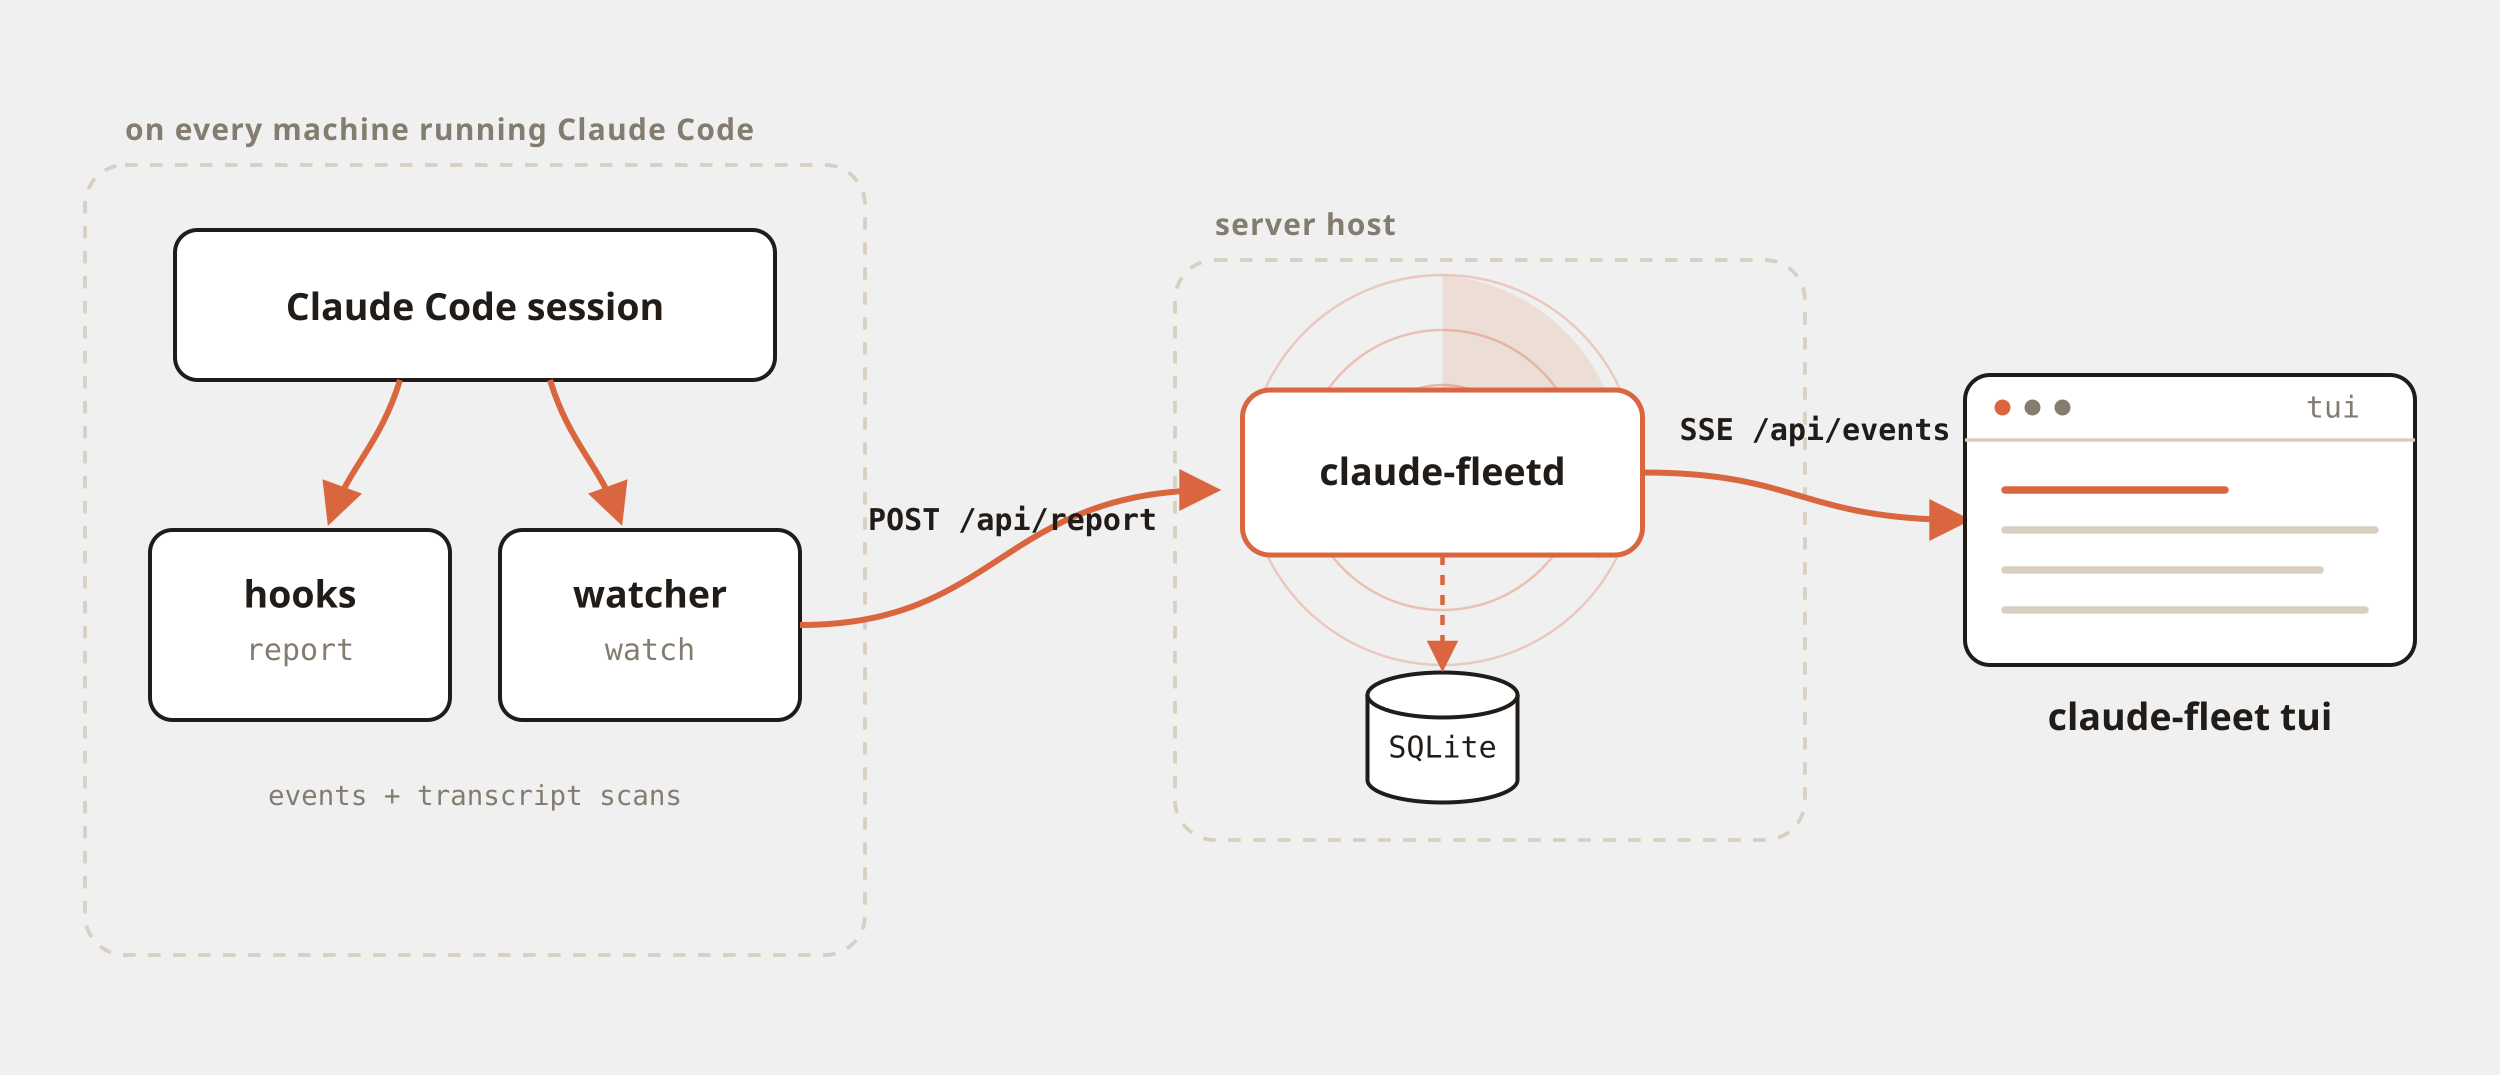
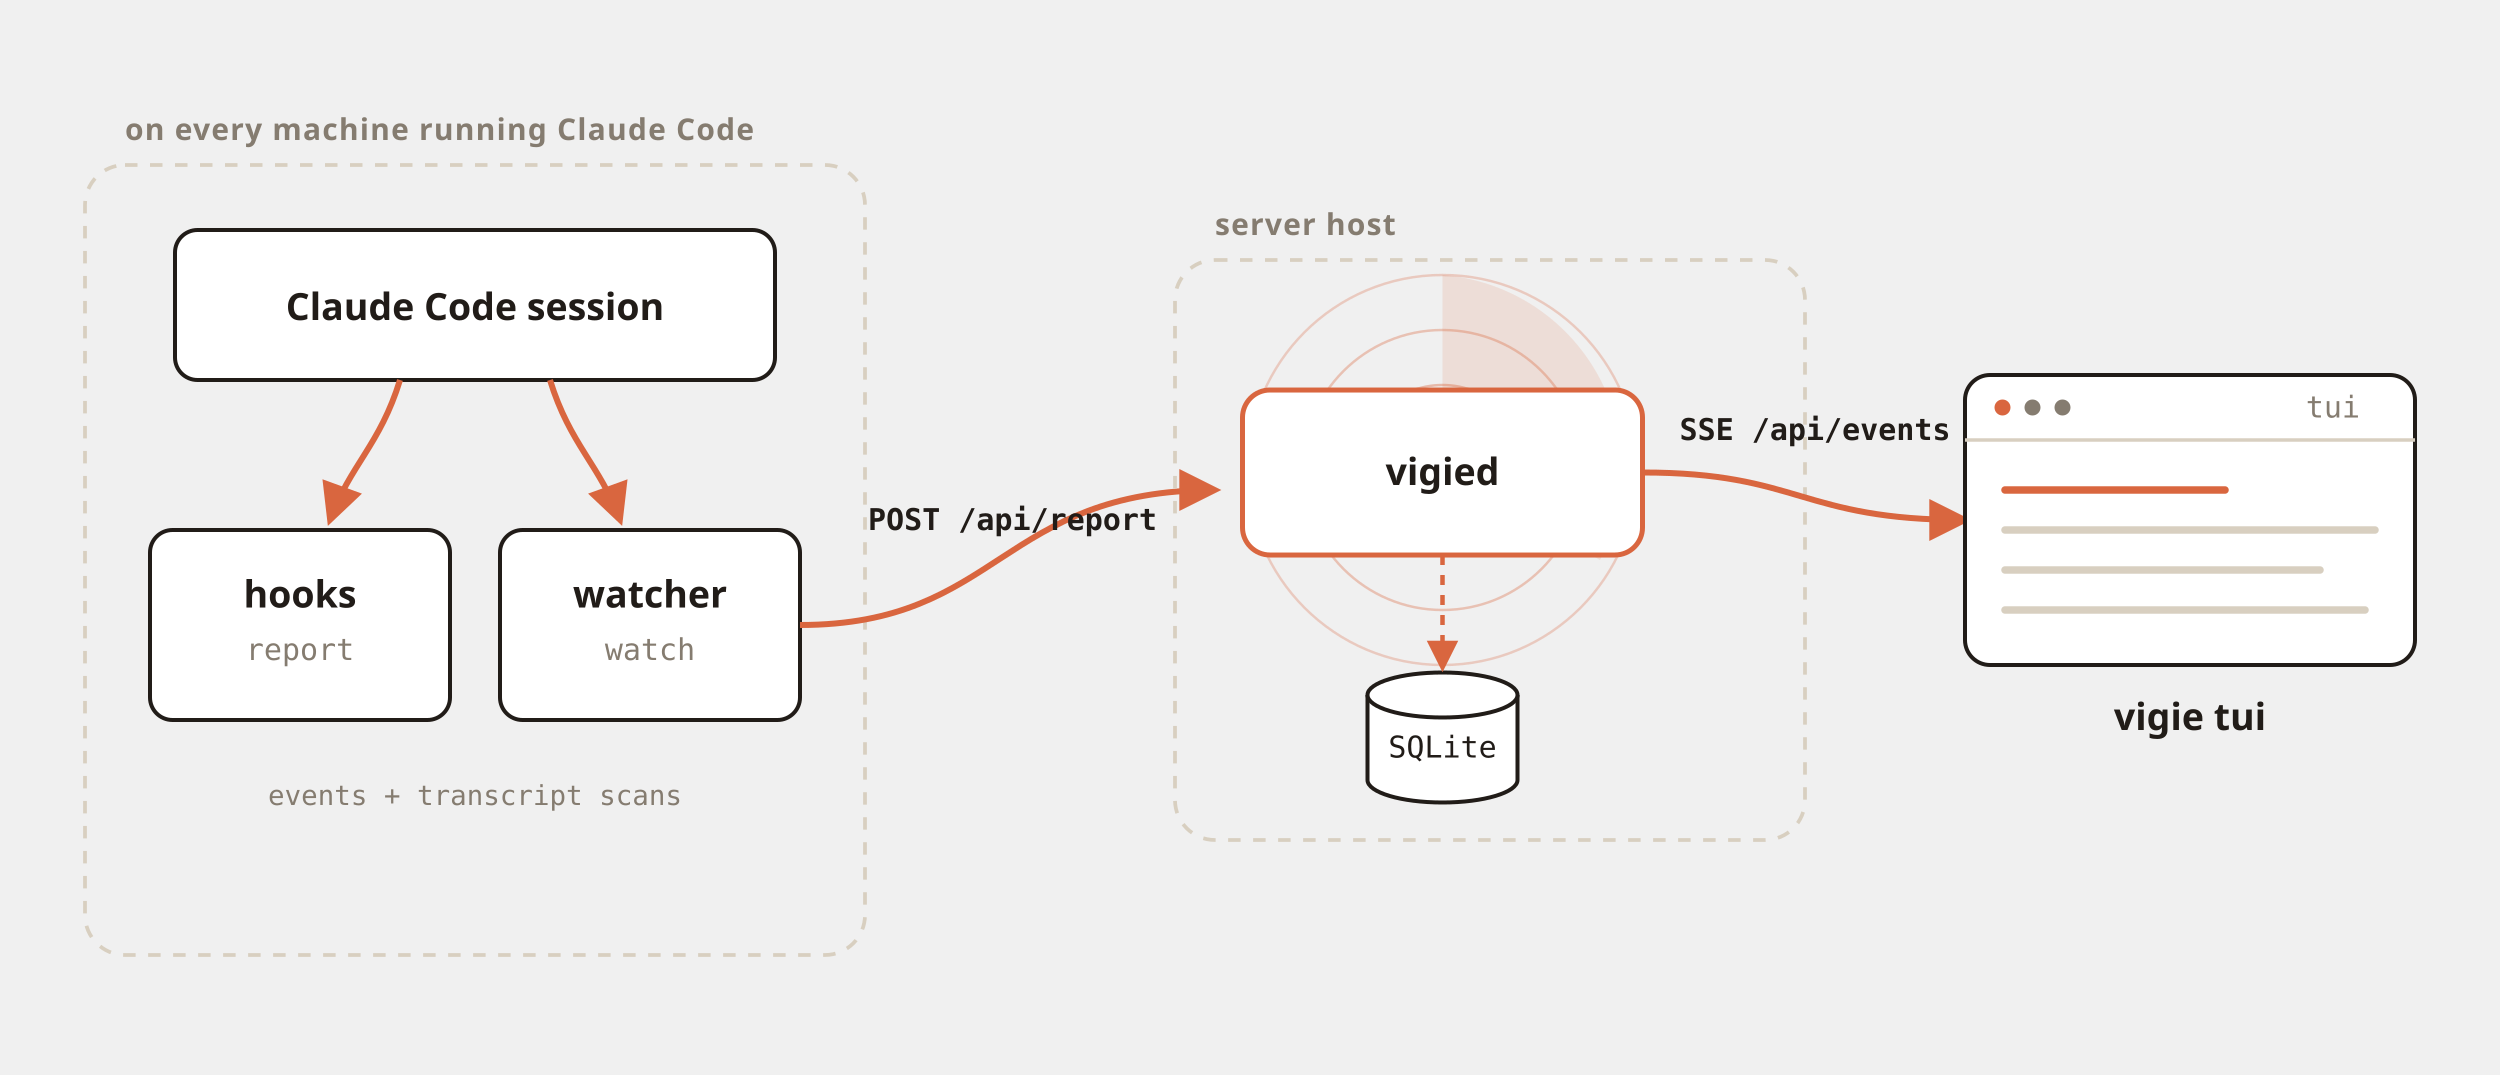
- <svg xmlns="http://www.w3.org/2000/svg" viewBox="0 0 1000 430" font-family="ui-sans-serif, system-ui, -apple-system, 'Segoe UI', Roboto, Helvetica, Arial, sans-serif" role="img" aria-label="How Claude Fleet works">
+ <svg xmlns="http://www.w3.org/2000/svg" viewBox="0 0 1000 430" font-family="ui-sans-serif, system-ui, -apple-system, 'Segoe UI', Roboto, Helvetica, Arial, sans-serif" role="img" aria-label="How Claude Vigie works">
  <style>
    .zone { fill: none; stroke: #d8cfc0; stroke-width: 1.5; stroke-dasharray: 5 5; }
    .zlabel { fill: #857c70; font: 600 12px sans-serif; letter-spacing: .04em; text-transform: uppercase; }
    .node { fill: #ffffff; stroke: #211c18; stroke-width: 1.6; }
    .node.accent { stroke: #d9663f; stroke-width: 2; }
    .ntitle { fill: #211c18; font: 640 15px sans-serif; }
    .nsub { fill: #857c70; font: 500 12px ui-monospace, Menlo, Consolas, monospace; }
    .dblabel { fill: #211c18; font: 500 12px ui-monospace, Menlo, Consolas, monospace; }
    .flow { fill: none; stroke: #d9663f; stroke-width: 2.4; }
    .flow.dot { stroke-dasharray: 4 4; stroke-width: 1.8; }
    .elabel { fill: #211c18; font: 600 12px ui-monospace, Menlo, Consolas, monospace; }
    .elabel.m { fill: #857c70; font: 500 11px ui-monospace, Menlo, Consolas, monospace; }
    .radar { fill: none; stroke: #d9663f; }
    .db { fill: #ffffff; stroke: #211c18; stroke-width: 1.6; }
    .termdot { fill: #857c70; } .termdot.cor { fill: #d9663f; }
    .termline { stroke: #d8cfc0; stroke-width: 3; stroke-linecap: round; } .termline.on { stroke: #d9663f; }
    .ahfill { fill: #d9663f; } .wedge { fill: rgba(217,102,63,.14); }
  </style>
  <defs>
    <marker id="ah" viewBox="0 0 10 10" refX="8.5" refY="5" markerWidth="7" markerHeight="7" orient="auto-start-reverse">
      <path class="ahfill" d="M0 0 L10 5 L0 10 z" />
    </marker>
  </defs>
  <rect class="zone" x="34" y="66" width="312" height="316" rx="16" />
  <text class="zlabel" x="50" y="56">on every machine running Claude Code</text>
  <rect class="node" x="70" y="92" width="240" height="60" rx="9" />
  <text class="ntitle" x="190" y="128" text-anchor="middle">Claude Code session</text>
  <path class="flow" d="M160 152 C 152 178, 140 186, 132 208" marker-end="url(#ah)" />
  <path class="flow" d="M220 152 C 228 178, 240 186, 248 208" marker-end="url(#ah)" />
  <rect class="node" x="60" y="212" width="120" height="76" rx="9" />
  <text class="ntitle" x="120" y="243" text-anchor="middle">hooks</text>
  <text class="nsub" x="120" y="264" text-anchor="middle">report</text>
  <rect class="node" x="200" y="212" width="120" height="76" rx="9" />
  <text class="ntitle" x="260" y="243" text-anchor="middle">watcher</text>
  <text class="nsub" x="260" y="264" text-anchor="middle">watch</text>
  <text class="elabel m" x="190" y="322" text-anchor="middle">events + transcript scans</text>
  <path class="flow" d="M320 250 C 400 250, 400 196, 486 196" marker-end="url(#ah)" />
  <text class="elabel" x="405" y="212" text-anchor="middle">POST /api/report</text>
  <rect class="zone" x="470" y="104" width="252" height="232" rx="16" />
  <text class="zlabel" x="486" y="94">server host</text>
  <circle class="radar" cx="577" cy="188" r="78" stroke-width="1" opacity=".28" />
  <circle class="radar" cx="577" cy="188" r="56" stroke-width="1" opacity=".34" />
  <circle class="radar" cx="577" cy="188" r="34" stroke-width="1" opacity=".4" />
  <path class="wedge" d="M577 188 L577 110 A78 78 0 0 1 640 224 Z" />
  <rect class="node accent" x="497" y="156" width="160" height="66" rx="11" />
-   <text class="ntitle" x="577" y="194" text-anchor="middle">claude-fleetd</text>
+   <text class="ntitle" x="577" y="194" text-anchor="middle">vigied</text>
  <path class="db" d="M547 278 v34 a30 9 0 0 0 60 0 v-34" />
  <ellipse class="db" cx="577" cy="278" rx="30" ry="9" />
  <text class="dblabel" x="577" y="303" text-anchor="middle">SQLite</text>
  <path class="flow dot" d="M577 222 L577 267" marker-end="url(#ah)" />
  <path class="flow" d="M657 189 C 720 189, 720 208, 786 208" marker-end="url(#ah)" />
  <text class="elabel" x="726" y="176" text-anchor="middle">SSE /api/events</text>
  <rect class="node" x="786" y="150" width="180" height="116" rx="10" />
  <line x1="786" y1="176" x2="966" y2="176" stroke="#d8cfc0" stroke-width="1.4" />
  <circle class="termdot cor" cx="801" cy="163" r="3.2" />
  <circle class="termdot" cx="813" cy="163" r="3.2" />
  <circle class="termdot" cx="825" cy="163" r="3.2" />
  <text class="nsub" x="944" y="167" text-anchor="end">tui</text>
  <line class="termline on" x1="802" y1="196" x2="890" y2="196" />
  <line class="termline" x1="802" y1="212" x2="950" y2="212" />
  <line class="termline" x1="802" y1="228" x2="928" y2="228" />
  <line class="termline" x1="802" y1="244" x2="946" y2="244" />
-   <text class="ntitle" x="876" y="292" text-anchor="middle">claude-fleet tui</text>
+   <text class="ntitle" x="876" y="292" text-anchor="middle">vigie tui</text>
</svg>
